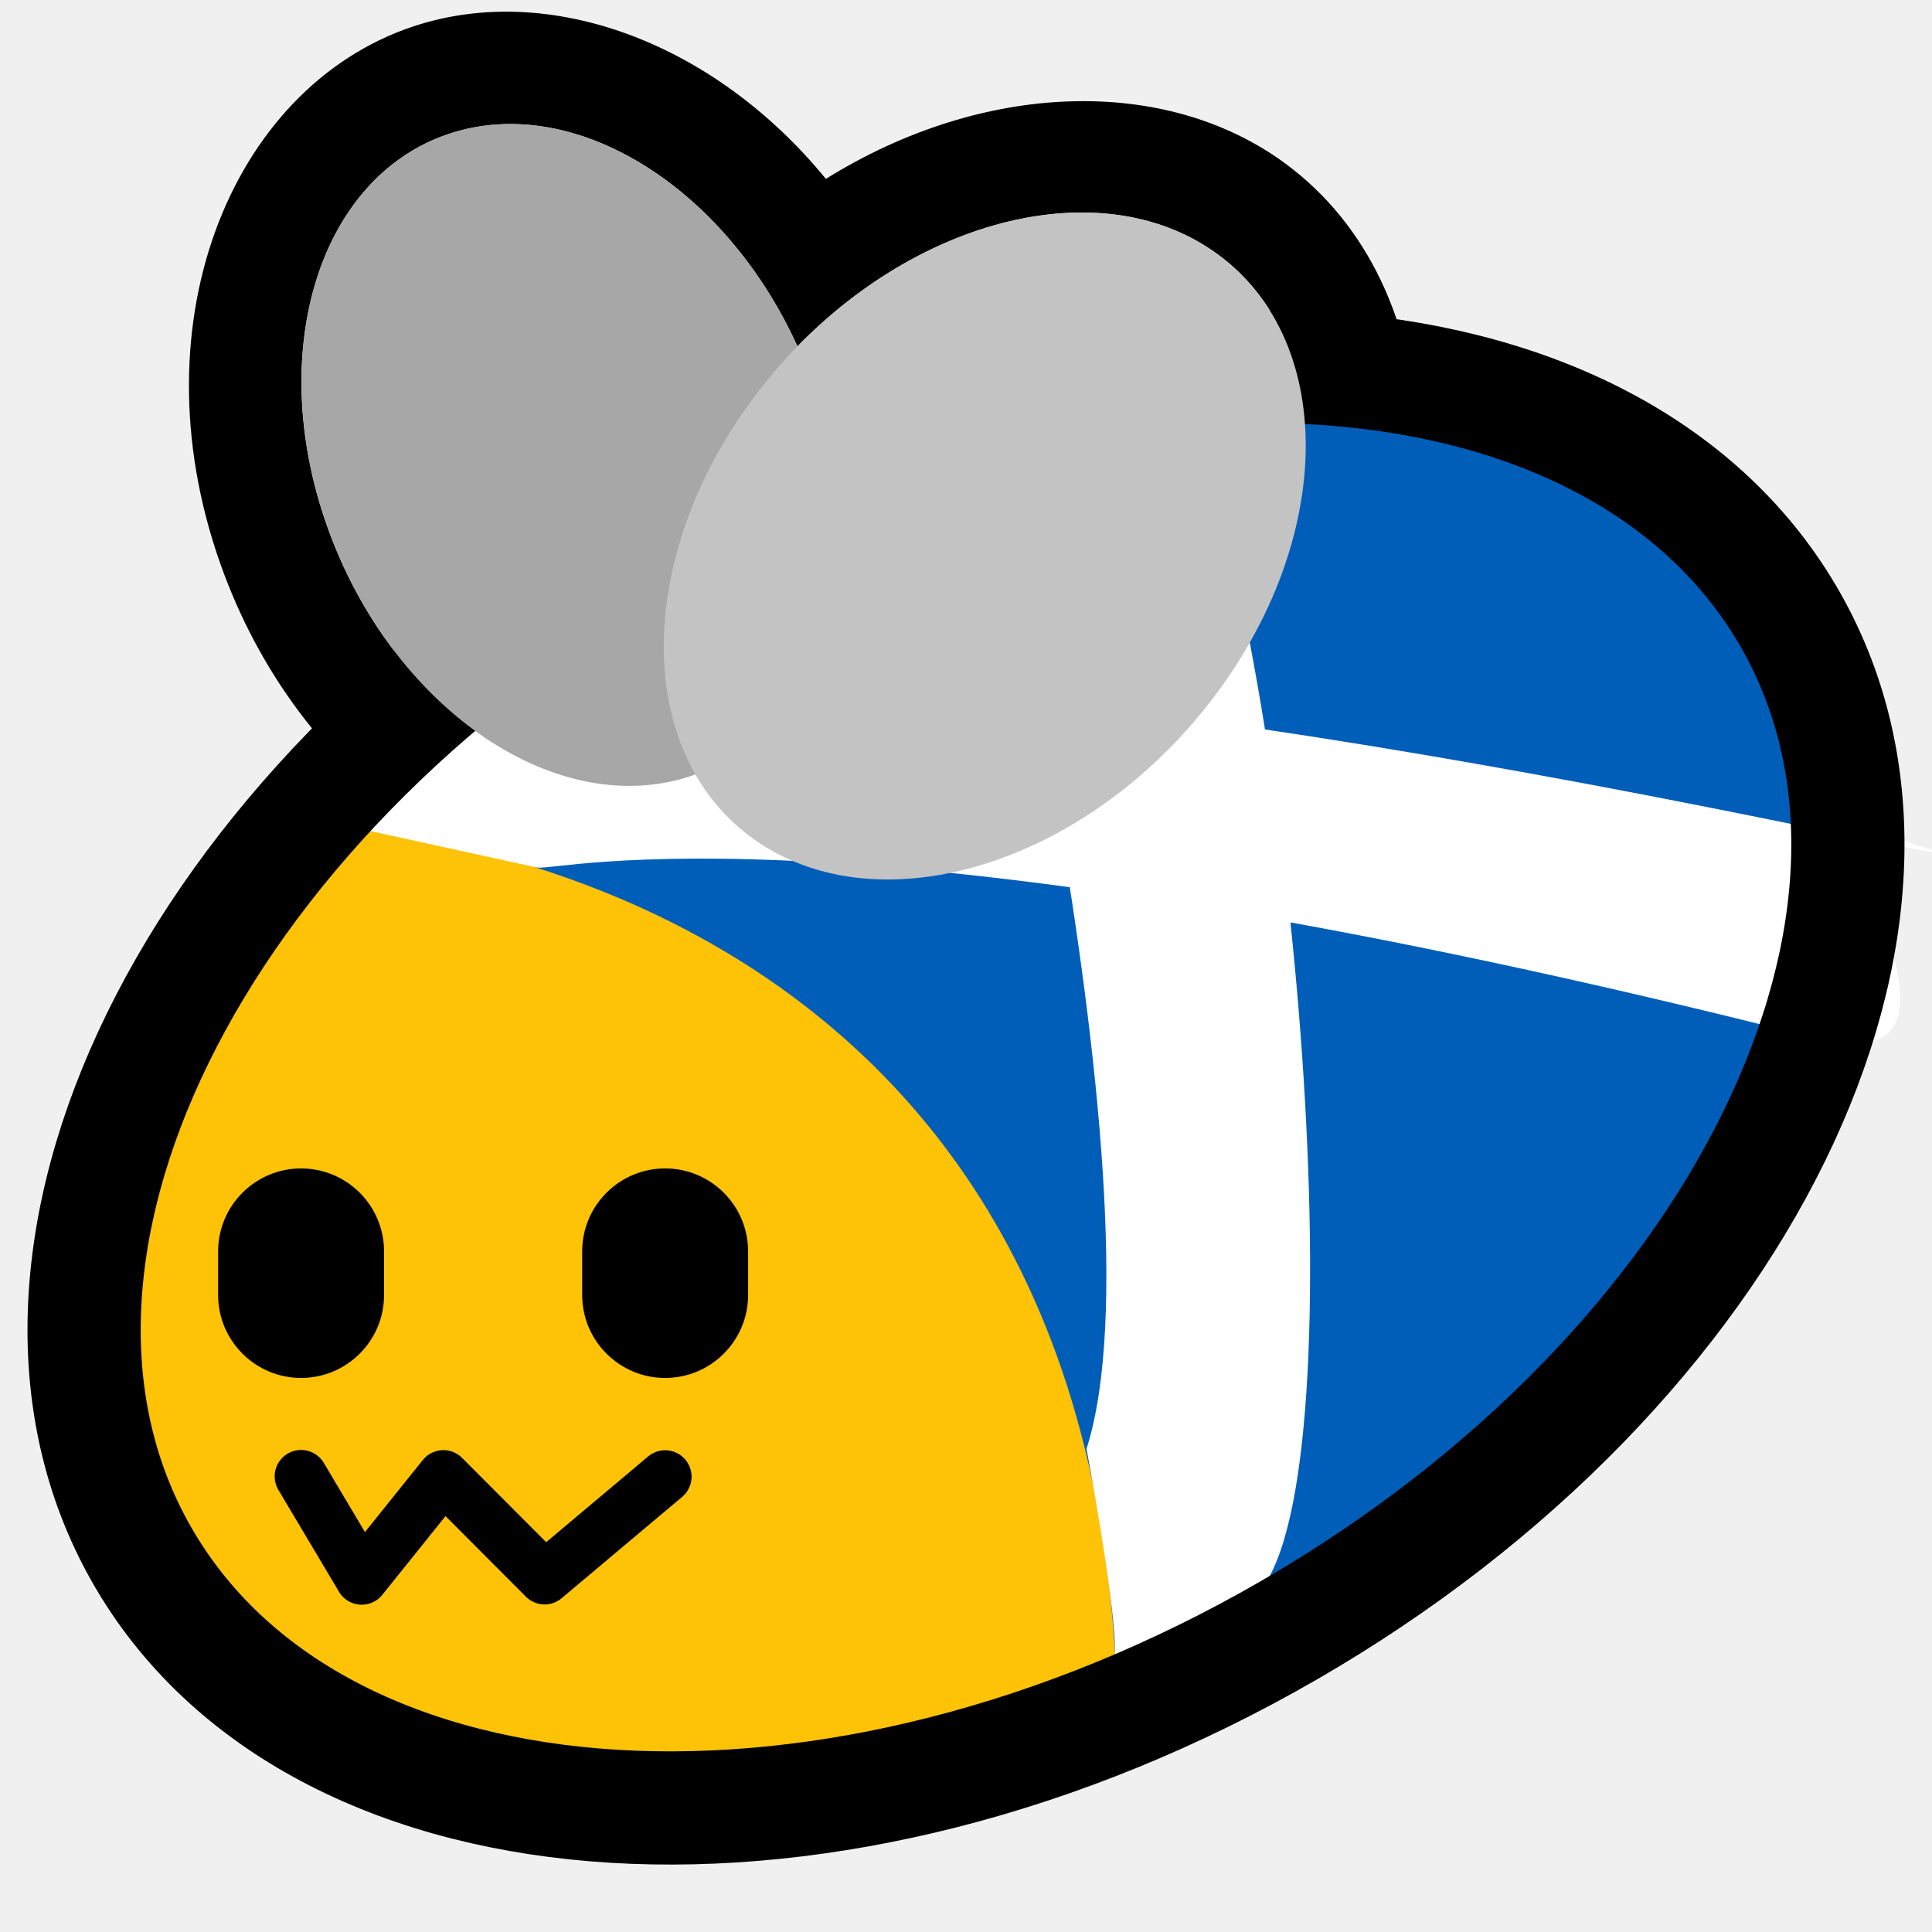
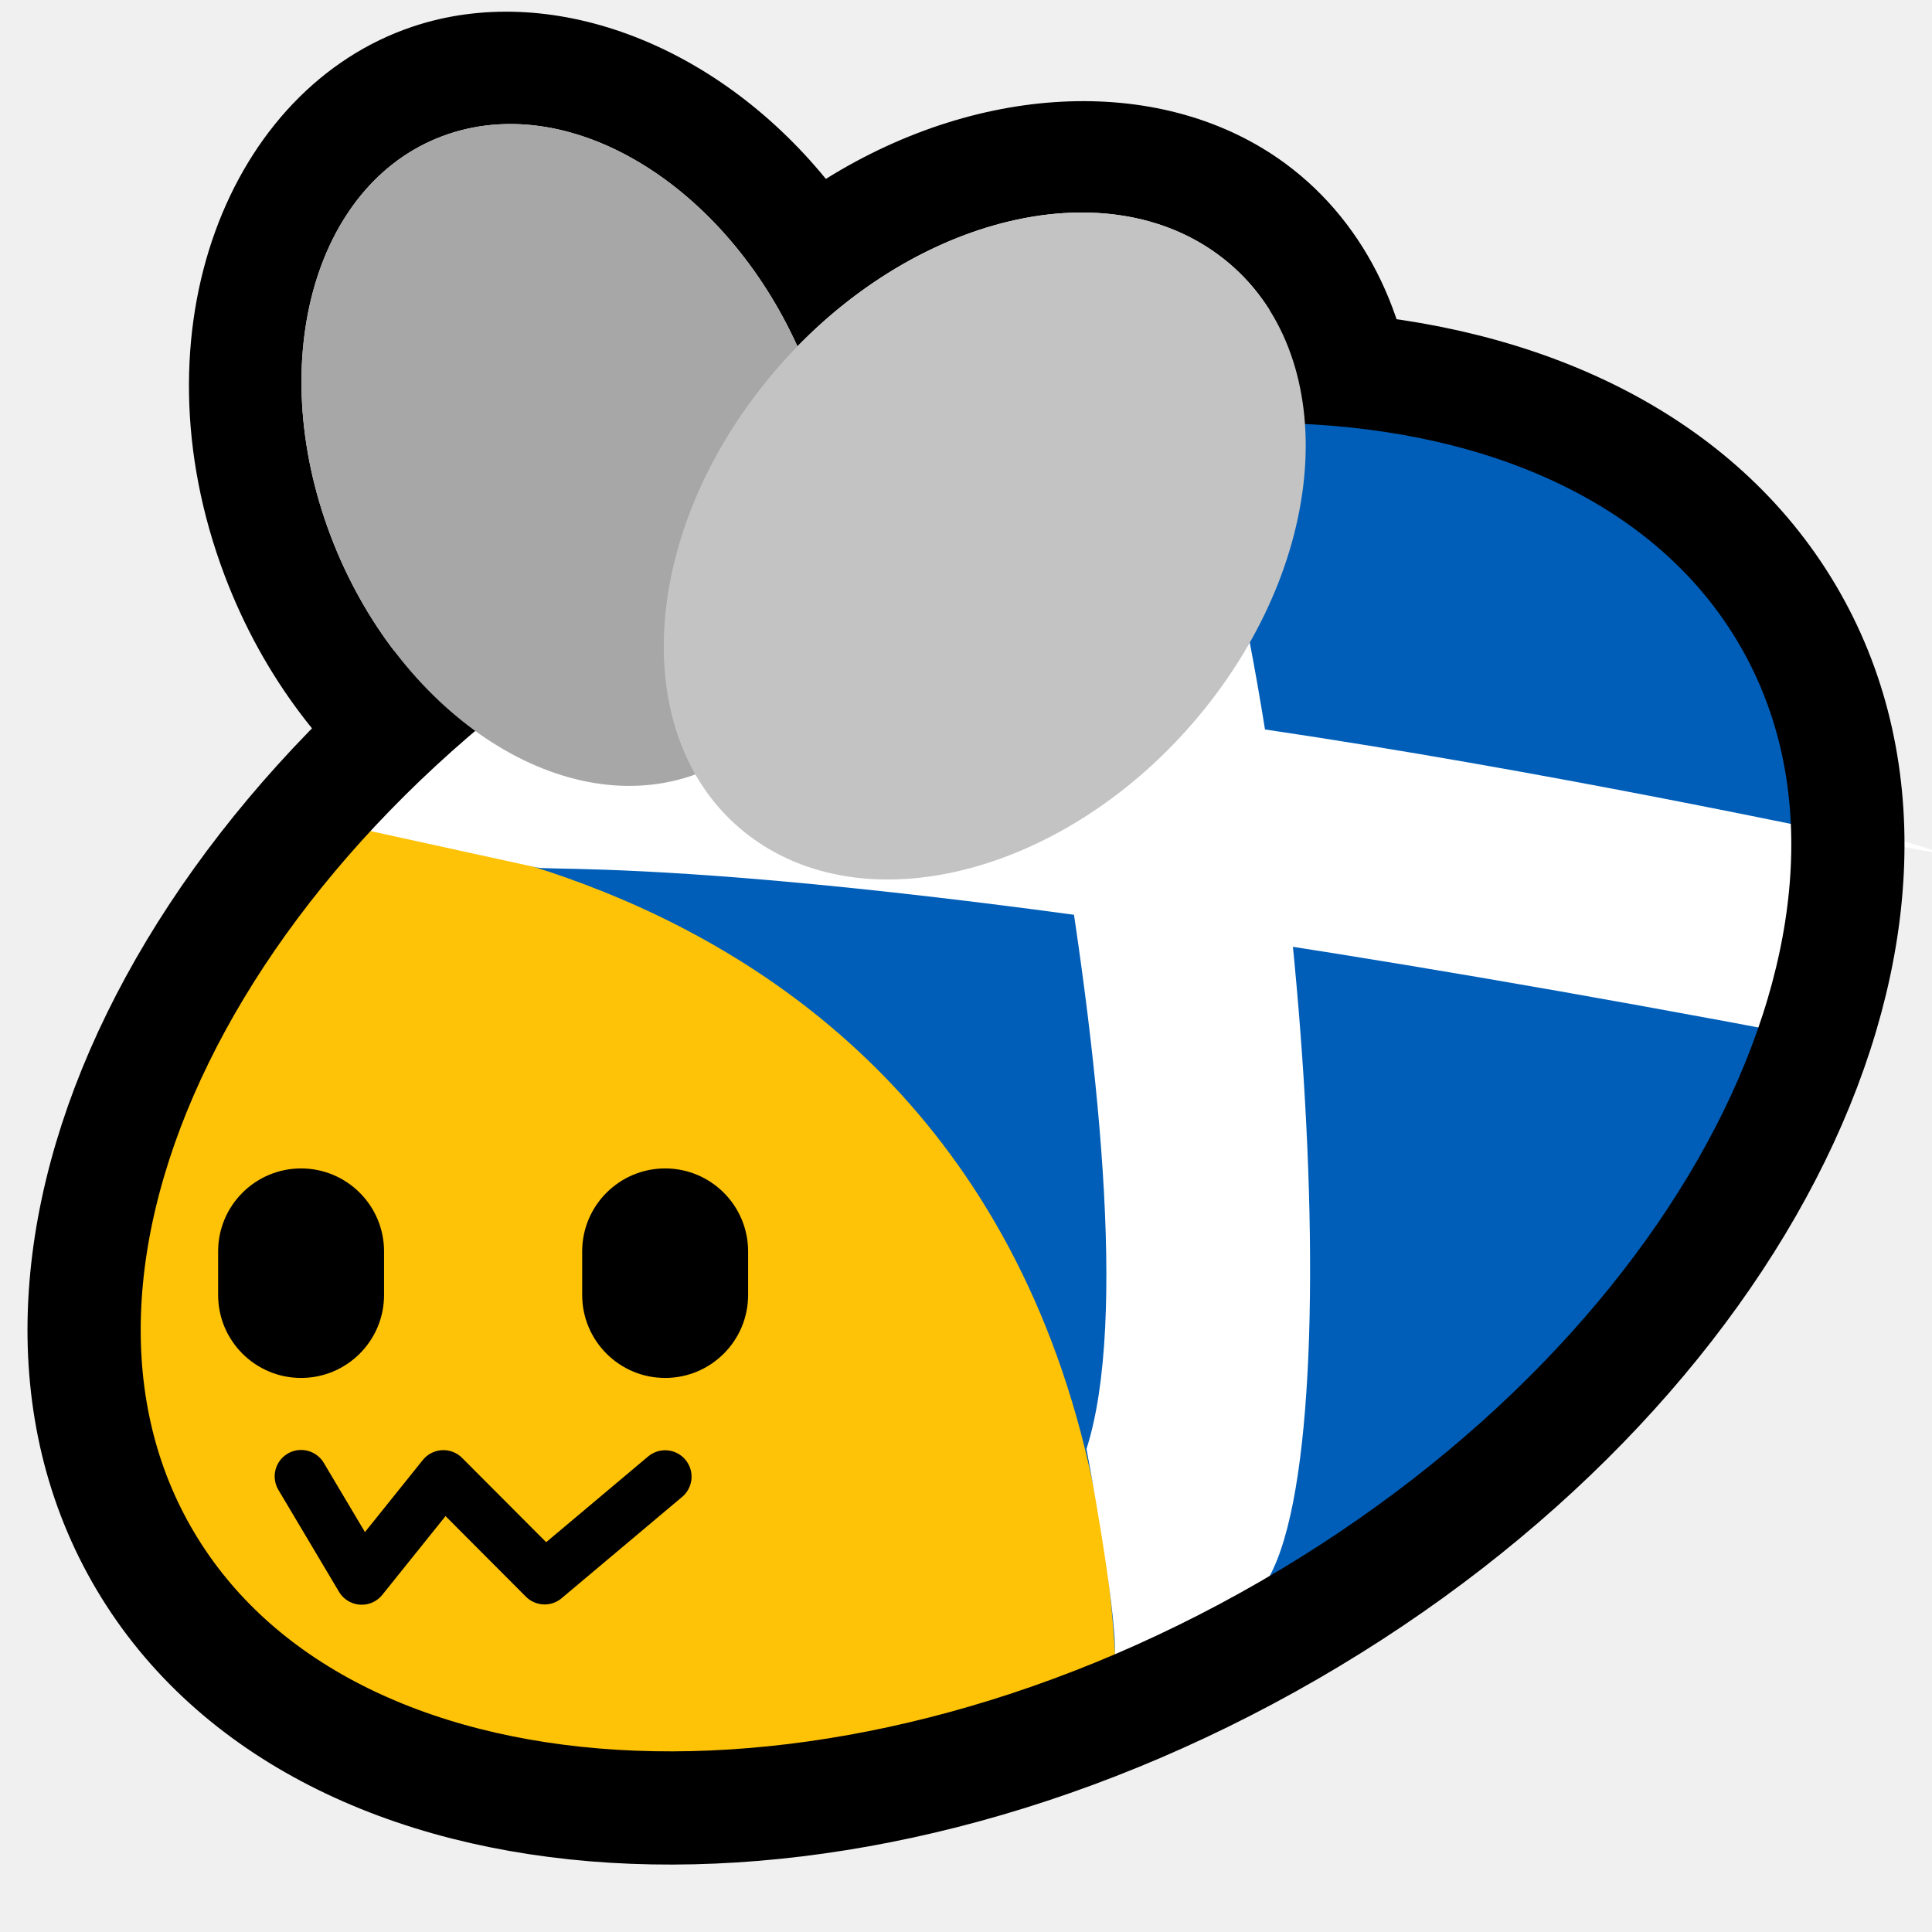
<svg xmlns="http://www.w3.org/2000/svg" width="100%" height="100%" viewBox="0 0 256 256" version="1.1" xml:space="preserve" style="fill-rule:evenodd;clip-rule:evenodd;stroke-linecap:round;stroke-linejoin:round;stroke-miterlimit:1.5;">
  <rect id="blobbee_flag_scotland" x="0" y="0" width="256" height="256" style="fill:none;" />
  <clipPath id="_clip1">
    <rect x="0" y="0" width="256" height="256" />
  </clipPath>
  <g clip-path="url(#_clip1)">
    <path id="Wings-outline" d="M85.911,118.96C64.22,119.951 40.081,103.608 29.74,76.187C17.462,43.633 30.423,11.638 54.705,3.519C72.712,-2.502 94.597,5.565 109.433,23.705C130.196,10.768 154.388,9.924 170.338,21.686C192.186,37.798 194.54,74.364 171.369,103.256C148.655,131.579 112.048,138.809 90.631,123.014C88.938,121.766 87.365,120.412 85.911,118.96ZM92.141,102.617C93.99,105.847 96.453,108.67 99.534,110.942C115.64,122.82 142.585,115.171 159.667,93.871C176.749,72.572 177.541,45.636 161.435,33.758C146.642,22.849 122.705,28.412 105.665,45.894C96.041,24.687 76.012,12.211 59.461,17.745C41.949,23.6 34.92,47.416 43.775,70.894C52.629,94.372 74.036,108.68 91.548,102.824C91.747,102.758 91.945,102.689 92.141,102.617Z" />
    <path id="Body" d="M85.271,72.055C145.288,37.404 213.16,41.534 236.743,81.272C260.326,121.009 230.747,181.404 170.729,216.054C110.712,250.705 42.84,246.576 19.257,206.838C-4.326,167.1 25.253,106.706 85.271,72.055Z" style="fill:rgb(254,194,7);" />
    <g id="Stripes">
      <path d="M130.484,58.678C129.182,59.714 224.237,55.348 233.164,152.161C280.7,24.744 130.957,49.08 130.484,58.678Z" style="fill:rgb(0,94,184);" />
      <path d="M233.164,153.168C227.465,59.753 132.786,57.55 133.303,54.776L98.021,67.843C97.65,68.059 199.817,68.867 216.414,176.145L230.249,154.847" style="fill:rgb(0,94,184);" />
      <path d="M195.162,198.811L216.216,176.145C212.218,65.928 95.621,64.01 95.622,64.051L76.931,75.077C76.182,75.758 196.619,85.829 195.162,198.811Z" style="fill:rgb(0,94,184);" />
      <path d="M78.512,75.161L58.353,90.89C58.353,90.89 174.247,102.428 173.015,214.93L194.78,200.34C202.854,88.75 77.286,76.105 75.505,77.508" style="fill:rgb(0,94,184);" />
      <path d="M54.023,93.034L38.908,109.103C38.908,109.103 145.595,110.065 148.028,226.085L173.015,214.93C177.278,98.938 57.487,94.267 54.023,93.034Z" style="fill:rgb(0,94,184);" />
    </g>
-     <path d="M71.126,114.947C73.737,115.572 111.938,104.913 240.861,137.627C264.751,143.689 242.051,108.347 242.042,108.57C294.313,123.219 197.728,97.436 124.5,91.558C118.053,91.041 54.327,88.049 43.809,96.588C39.123,100.392 45.011,109.024 48.744,110.046L71.126,114.947Z" style="fill:white;" />
+     <path d="M71.126,114.947C73.737,115.572 110.206,112.717 240.861,137.627C260.165,141.307 240.162,107.366 242.042,108.57C294.313,123.219 197.728,97.436 124.5,91.558C118.053,91.041 54.327,88.049 43.809,96.588C39.123,100.392 45.011,109.024 48.744,110.046L71.126,114.947Z" style="fill:white;" />
    <path d="M143.965,191.994C143.965,191.994 147.942,212.869 147.733,219.293C149.841,218.559 164.961,214.803 168.189,208.919C180.014,187.355 170.961,82.881 155.305,48.544C144.962,48.043 128,48.544 128,48.544C128,48.544 154.96,157.658 143.965,191.994Z" style="fill:white;" />
    <path id="Body-outline" d="M85.271,72.055C145.288,37.404 213.16,41.534 236.743,81.272C260.326,121.009 230.747,181.404 170.729,216.054C110.712,250.705 42.84,246.576 19.257,206.838C-4.326,167.1 25.253,106.706 85.271,72.055Z" style="fill:none;stroke:black;stroke-width:15px;" />
    <g id="Wings">
      <path id="Back-wing" d="M59.461,17.745C76.973,11.89 98.38,26.197 107.234,49.675C116.089,73.154 109.06,96.969 91.548,102.824C74.036,108.68 52.629,94.372 43.775,70.894C34.92,47.416 41.949,23.6 59.461,17.745Z" style="fill:rgb(167,167,167);" />
      <path id="Front-wing" d="M161.435,33.758C177.541,45.636 176.749,72.572 159.667,93.871C142.585,115.171 115.64,122.82 99.534,110.942C83.427,99.064 84.219,72.128 101.301,50.829C118.383,29.529 145.328,21.88 161.435,33.758Z" style="fill:rgb(195,195,195);" />
    </g>
    <g id="Face">
      <path id="Mouth" d="M39.896,195.627L47.929,209.133L58.753,195.651L72.162,209.096L88.135,195.667" style="fill:none;stroke:black;stroke-width:7px;" />
      <path id="Right-eye" d="M99.128,165.816L99.128,171.592C99.128,177.659 94.202,182.585 88.135,182.585C82.068,182.585 77.142,177.659 77.142,171.592L77.142,165.816C77.142,159.749 82.068,154.823 88.135,154.823C94.202,154.823 99.128,159.749 99.128,165.816Z" />
      <path id="Left-eye" d="M50.889,165.816L50.889,171.592C50.889,177.659 45.963,182.585 39.896,182.585C33.828,182.585 28.903,177.659 28.903,171.592L28.903,165.816C28.903,159.749 33.828,154.823 39.896,154.823C45.963,154.823 50.889,159.749 50.889,165.816Z" />
    </g>
  </g>
</svg>
